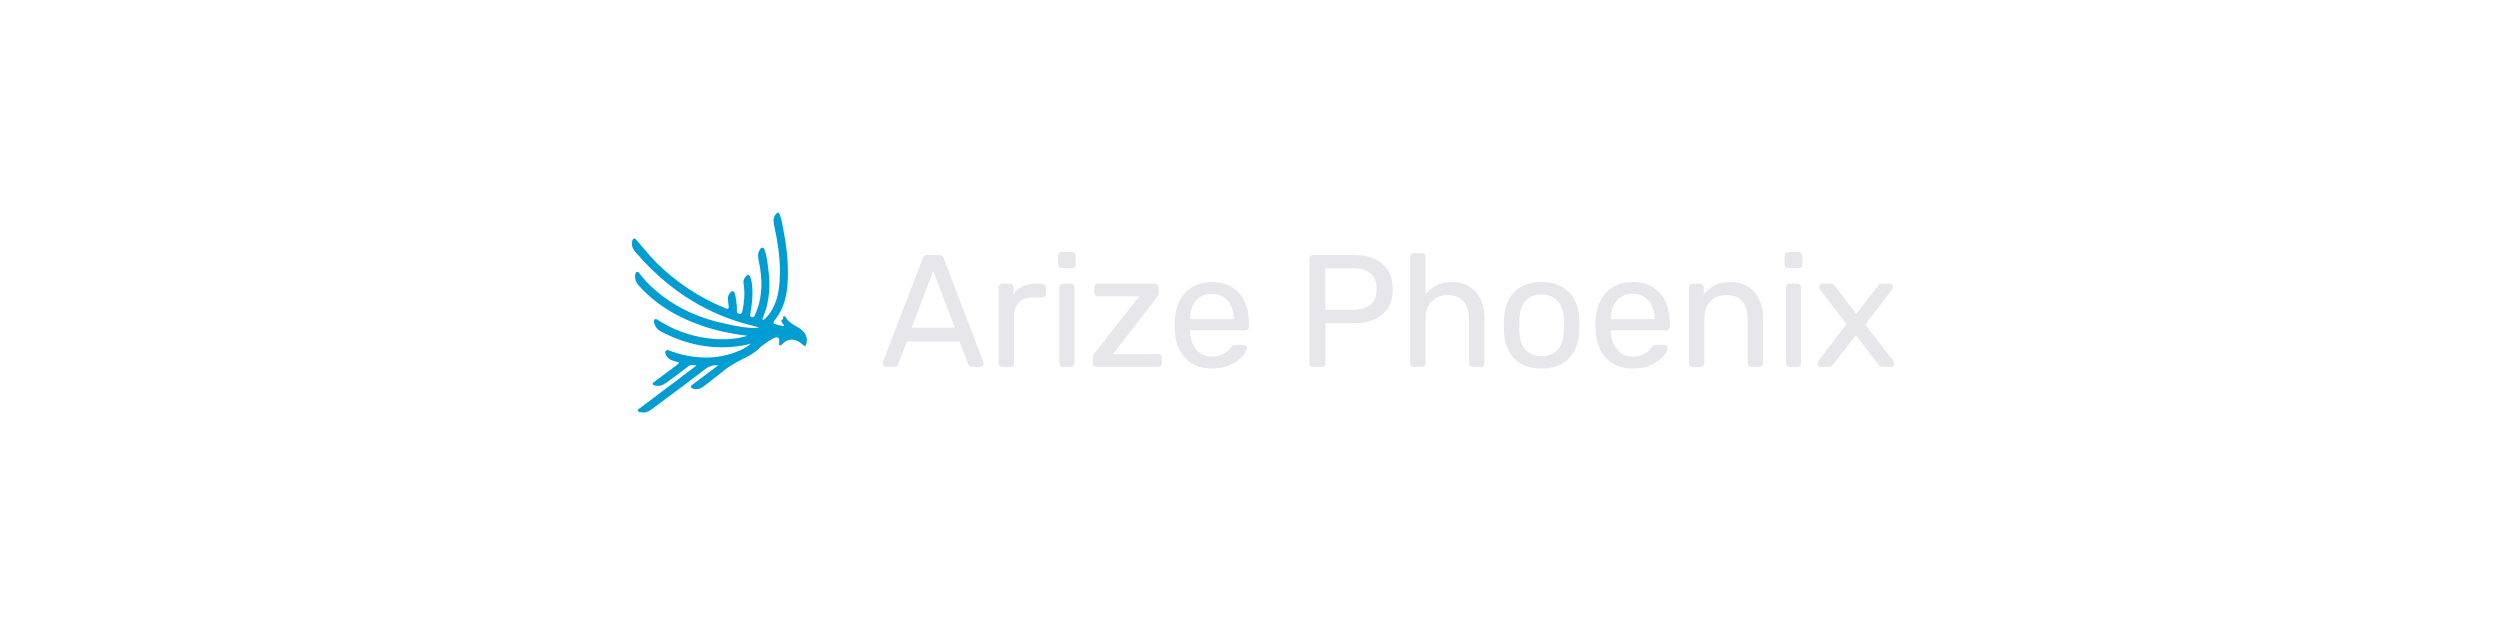
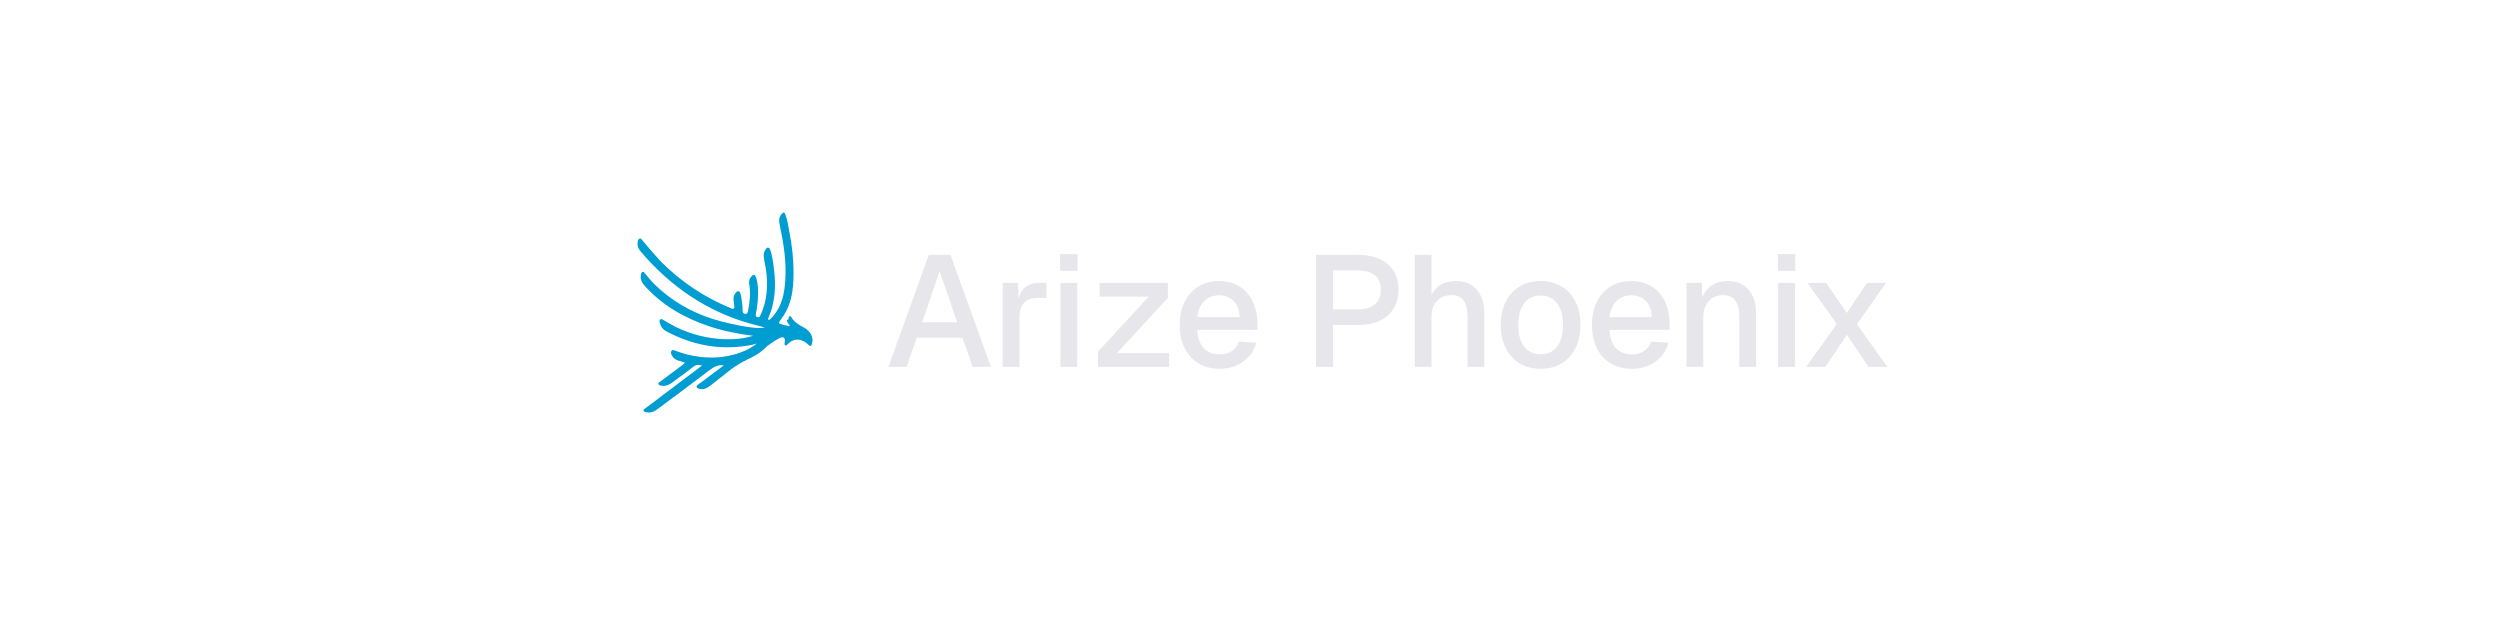
<svg xmlns="http://www.w3.org/2000/svg" width="1600" height="400" viewBox="0 0 1600 400" fill="none" role="img" aria-label="Arize Phoenix">
-   <g transform="translate(383.6 123.2) scale(2.4)">
+   <g transform="translate(387.2 123.2) scale(2.4)">
    <path d="M55.221 38.66C55.083 38.04 54.77 37.47 54.285 36.965C54.099 36.77 53.891 36.586 53.666 36.42C53.557 36.34 53.44 36.265 53.321 36.19C53.173 36.096 53.02 36.008 52.852 35.923C52.235 35.606 51.709 35.288 51.247 34.946C51.061 34.808 50.879 34.663 50.708 34.515C50.296 34.155 50.019 33.847 49.812 33.52C49.744 33.416 49.684 33.302 49.627 33.193C49.604 33.147 49.568 33.108 49.526 33.077C49.451 33.022 49.355 32.999 49.259 33.015C49.112 33.043 48.998 33.162 48.98 33.313C48.967 33.429 48.967 33.554 48.982 33.681C48.992 33.756 48.951 33.828 48.881 33.859C48.865 33.867 48.847 33.87 48.832 33.873C48.733 33.883 48.645 33.937 48.588 34.02C48.531 34.103 48.516 34.204 48.539 34.3C48.56 34.383 48.588 34.443 48.611 34.489L48.632 34.533C48.648 34.562 48.663 34.593 48.679 34.621C48.725 34.71 48.772 34.798 48.829 34.881C48.938 35.039 49.06 35.197 49.205 35.365C49.252 35.42 49.259 35.498 49.226 35.56C49.192 35.622 49.122 35.658 49.052 35.648C48.236 35.536 47.502 35.352 46.821 35.101C46.743 35.072 46.662 35.044 46.587 35.013C45.975 34.754 47.08 33.655 47.585 32.875C49.801 29.466 50.26 25.563 50.278 21.613C50.296 17.795 49.884 14.029 49.125 10.312V10.307C48.63 7.192 48.21 6.023 47.945 5.59C47.888 5.476 47.826 5.403 47.761 5.37C47.689 5.32 47.65 5.344 47.65 5.344C47.507 5.349 47.344 5.476 47.147 5.681C46.32 6.549 46.367 7.583 46.595 8.664C47.639 13.573 48.425 18.51 48.067 23.554C47.821 27.032 47.173 30.381 44.742 33.105C44.597 33.269 44.438 33.422 44.28 33.577C44.099 33.756 43.816 34.103 43.607 33.958C43.327 33.764 43.575 33.364 43.664 33.157C45.087 29.821 45.496 26.335 45.278 22.743C45.273 22.66 45.265 22.577 45.26 22.494V22.489C45.258 22.422 45.25 22.359 45.245 22.295C45.208 21.82 45.164 21.346 45.105 20.874C44.493 15.175 43.757 14.804 43.757 14.804C43.708 14.76 43.648 14.726 43.568 14.711C43.181 14.63 42.971 14.97 42.8 15.226C42.028 16.383 42.37 17.614 42.619 18.832C43.492 23.098 43.505 27.325 42.007 31.475C41.87 31.853 41.707 32.221 41.533 32.584C41.349 32.971 41.23 33.453 40.603 33.245C40.014 33.051 40.18 32.605 40.255 32.198C40.452 31.164 40.61 30.127 40.709 29.088V29.093C40.722 28.989 40.727 28.891 40.735 28.792C40.75 28.614 40.761 28.432 40.771 28.253C40.779 28.103 40.787 27.955 40.794 27.81C40.797 27.735 40.802 27.662 40.802 27.587C40.921 24.293 40.367 22.795 40.157 22.352C40.133 22.297 40.108 22.248 40.079 22.204C39.861 21.877 39.501 21.916 39.19 22.225C38.617 22.79 38.301 23.458 38.446 24.301C38.871 26.753 38.622 29.181 38.166 31.597C38.104 31.921 37.959 32.512 37.267 32.359C36.795 32.255 36.686 32.053 36.66 31.643C36.666 31.335 36.66 31.027 36.65 30.718C36.65 30.71 36.65 30.703 36.65 30.695C36.65 30.651 36.645 30.607 36.645 30.565C36.645 30.542 36.642 30.521 36.64 30.5C36.619 30.081 36.585 29.658 36.533 29.236C36.528 29.194 36.52 29.155 36.515 29.114C36.251 26.734 35.906 26.504 35.906 26.504C35.686 26.216 35.341 26.265 35.043 26.561C34.47 27.126 34.18 27.792 34.299 28.637C34.387 29.254 34.364 29.064 34.426 29.604C34.475 29.881 34.527 30.386 34.532 30.547C34.519 30.69 34.483 30.814 34.395 30.907C34.102 31.221 33.63 30.9 33.273 30.752C26.337 27.883 20.401 23.855 15.22 18.759C13.188 16.678 9.718 12.476 9.718 12.476C9.588 12.326 9.427 12.241 9.181 12.347C8.728 12.541 8.741 13.122 8.699 13.609C8.616 14.586 9.14 15.294 9.707 15.957C17.532 25.086 27.081 31.646 38.607 34.927L40.68 35.477C40.704 35.482 40.73 35.49 40.753 35.495C40.758 35.495 40.761 35.495 40.763 35.498L42.549 35.972L42.598 35.985C42.539 36.003 42.474 36.016 42.404 36.029C40.439 36.418 36.551 35.702 33.428 34.974C31.884 34.65 30.365 34.256 28.88 33.787C28.812 33.766 28.773 33.756 28.773 33.756C23.004 31.918 17.719 28.94 13.095 24.399C12.657 23.969 12.253 23.505 11.853 23.036C11.488 22.6 10.734 21.691 10.472 21.377C10.444 21.336 10.412 21.299 10.381 21.266C10.303 21.185 10.208 21.133 10.07 21.165C9.749 21.24 9.656 21.571 9.596 21.851C9.36 22.976 9.718 23.922 10.475 24.767C15.21 30.075 21.153 33.466 27.827 35.689C31.616 36.952 35.515 37.719 39.491 38.209C37.119 38.976 34.68 39.209 32.22 39.147C27.459 39.028 22.993 37.885 18.797 35.845C17.25 35.049 15.809 34.163 15.43 33.924C15.213 33.777 14.987 33.686 14.764 33.857C14.347 34.181 14.634 34.748 14.769 35.192C15.026 36.044 15.619 36.633 16.389 37.04C23.227 40.655 30.445 42.102 38.13 40.819C38.907 40.689 39.646 40.547 40.46 40.272C39.174 41.384 37.687 42.109 36.124 42.682C31.311 44.442 26.529 44.372 21.765 43.18C20.236 42.77 18.463 42.104 18.463 42.104C18.206 41.993 17.952 41.954 17.755 42.236C17.408 42.734 17.711 43.252 18.012 43.722C18.722 44.828 20.096 44.937 21.182 45.313C21.552 45.432 20.541 46.106 20.217 46.355C18.642 47.56 17.099 48.662 15.531 49.828L14.505 50.585C14.329 50.707 14.173 50.844 14.254 51.098C14.347 51.386 14.645 51.438 14.935 51.497C16.058 51.73 17.017 51.357 17.903 50.694C19.803 49.271 21.739 47.889 23.597 46.412C24.305 45.85 24.948 45.896 25.914 46.145C23.496 47.967 21.233 49.675 18.968 51.381C16.669 53.109 14.37 54.838 12.071 56.564L10.552 57.689C10.529 57.705 10.508 57.72 10.488 57.739L10.464 57.754C10.335 57.858 10.239 57.974 10.267 58.125C10.329 58.467 10.731 58.552 11.06 58.609C12.418 58.843 13.261 58.332 14.189 57.635C18.836 54.146 23.499 50.681 28.12 47.158C29.157 46.368 30.222 45.922 31.718 46.091C30.445 47.042 29.222 47.957 28.016 48.859L24.74 51.282C24.717 51.298 24.694 51.316 24.673 51.334C24.499 51.471 24.377 51.632 24.445 51.87C24.569 52.303 25.09 52.355 25.533 52.423C26.347 52.544 27.037 52.257 27.677 51.78C28.045 51.505 28.416 51.236 28.786 50.968L33.788 46.995C33.788 46.995 34.97 46.15 36.339 45.375C36.461 45.3 36.583 45.222 36.707 45.147C36.759 45.124 36.888 45.064 37.085 44.971C37.233 44.896 37.381 44.821 37.526 44.751C37.741 44.642 37.99 44.51 38.27 44.357C39.076 44.022 41.385 42.944 43.293 40.912C44.2 40.212 45.478 39.297 46.473 38.857H46.478C46.553 38.823 46.629 38.792 46.701 38.766C46.701 38.766 46.706 38.766 46.709 38.763C46.758 38.745 46.805 38.73 46.852 38.714L46.979 38.665C47.339 38.564 47.925 38.525 48.002 39.318C48.015 39.512 48.013 39.712 47.989 39.922C47.974 40.08 47.943 40.248 47.919 40.383C47.896 40.513 47.95 40.642 48.054 40.72C48.07 40.733 48.088 40.744 48.106 40.751C48.243 40.819 48.409 40.788 48.513 40.674C48.552 40.632 48.591 40.588 48.63 40.547C49.12 40.031 49.617 39.673 50.146 39.455C50.918 39.137 51.701 39.134 52.533 39.453C52.929 39.603 53.303 39.81 53.673 40.083C53.831 40.199 53.99 40.329 54.148 40.471C54.241 40.557 54.334 40.65 54.417 40.733L54.43 40.746L54.498 40.813C54.498 40.813 54.524 40.837 54.536 40.847C54.614 40.904 54.715 40.928 54.814 40.907C54.928 40.881 55.021 40.801 55.063 40.692C55.07 40.671 55.078 40.65 55.086 40.63C55.322 39.93 55.371 39.287 55.234 38.66H55.221Z" fill="#009DD2" />
    <path d="M46.592 35.01C46.619 35.021 46.643 35.032 46.67 35.04C46.643 35.029 46.616 35.021 46.592 35.01Z" fill="#009DD2" />
    <path d="M43.806 32.831C43.806 32.831 43.801 32.841 43.801 32.846C43.801 32.841 43.806 32.836 43.806 32.831Z" fill="#009DD2" />
    <path d="M47.624 32.825C47.624 32.825 47.616 32.839 47.611 32.844C47.616 32.839 47.619 32.831 47.624 32.825Z" fill="#009DD2" />
    <path d="M41.541 32.582C41.497 32.672 41.458 32.768 41.416 32.859C41.461 32.768 41.499 32.672 41.541 32.582Z" fill="#009DD2" />
    <path d="M36.782 32.079C36.782 32.079 36.782 32.082 36.785 32.085C36.785 32.085 36.785 32.082 36.782 32.079Z" fill="#009DD2" />
    <path d="M36.795 32.097C36.834 32.149 36.883 32.196 36.945 32.234C36.883 32.196 36.834 32.151 36.795 32.097ZM36.795 32.092C36.795 32.092 36.795 32.092 36.795 32.094C36.795 32.094 36.795 32.094 36.795 32.092ZM36.792 32.089C36.792 32.089 36.792 32.089 36.792 32.092C36.792 32.092 36.792 32.092 36.792 32.089ZM36.678 31.643C36.678 31.643 36.678 31.646 36.678 31.649C36.678 31.649 36.678 31.646 36.678 31.643ZM33.672 30.925C33.672 30.925 33.677 30.925 33.677 30.928C33.822 30.99 33.967 31.04 34.102 31.04C34.159 31.04 34.214 31.032 34.263 31.011C34.211 31.032 34.157 31.04 34.102 31.04C33.965 31.04 33.817 30.988 33.672 30.925ZM36.658 30.472C36.658 30.472 36.658 30.472 36.658 30.474C36.658 30.474 36.658 30.474 36.658 30.472Z" fill="#009DD2" />
    <path d="M46.67 35.039C46.67 35.039 46.694 35.049 46.706 35.052C46.706 35.052 46.683 35.041 46.67 35.039ZM43.487 33.699C43.487 33.797 43.521 33.885 43.617 33.953C43.651 33.976 43.687 33.986 43.726 33.986C43.783 33.986 43.842 33.963 43.905 33.924C43.845 33.963 43.785 33.986 43.726 33.986C43.687 33.986 43.651 33.976 43.617 33.953C43.521 33.888 43.487 33.797 43.487 33.699ZM43.69 33.113C43.69 33.113 43.679 33.139 43.674 33.152C43.679 33.139 43.684 33.126 43.69 33.113ZM43.788 32.88C43.757 32.958 43.723 33.035 43.69 33.113C43.723 33.035 43.754 32.958 43.788 32.88ZM43.801 32.846C43.801 32.846 43.791 32.867 43.788 32.88C43.793 32.869 43.798 32.859 43.801 32.846ZM47.611 32.846C47.611 32.846 47.611 32.849 47.608 32.851C47.608 32.851 47.608 32.849 47.611 32.846ZM47.627 32.823C47.627 32.823 47.627 32.825 47.624 32.828C47.624 32.828 47.624 32.825 47.627 32.823ZM43.814 32.823C43.814 32.823 43.811 32.833 43.809 32.836C43.809 32.831 43.811 32.825 43.814 32.823ZM40.183 32.719C40.183 32.942 40.271 33.136 40.61 33.248C40.714 33.282 40.805 33.297 40.885 33.297C41.17 33.297 41.308 33.095 41.416 32.864C41.305 33.097 41.168 33.297 40.885 33.297C40.807 33.297 40.717 33.282 40.61 33.248C40.273 33.136 40.183 32.942 40.183 32.719ZM37.964 32.157C37.863 32.289 37.713 32.387 37.487 32.387C37.464 32.387 37.441 32.387 37.417 32.385C37.441 32.385 37.464 32.387 37.487 32.387C37.713 32.387 37.863 32.291 37.964 32.157ZM42.344 30.49C42.344 30.49 42.344 30.49 42.342 30.49C42.241 30.819 42.134 31.151 42.018 31.48C42.137 31.151 42.246 30.822 42.347 30.49M38.402 30.306C38.348 30.669 38.285 31.029 38.218 31.392C38.285 31.032 38.348 30.669 38.402 30.306ZM47.248 28.572C46.753 30.2 45.981 31.734 44.755 33.108C44.61 33.271 44.452 33.424 44.293 33.58C44.452 33.427 44.607 33.271 44.755 33.108C45.981 31.734 46.753 30.2 47.251 28.572" fill="#009DD2" />
    <path opacity="0.4" d="M9.386 12.3C9.324 12.3 9.256 12.316 9.181 12.347C8.86 12.487 8.772 12.821 8.735 13.176C10.462 15.439 17.278 23.782 28.001 29.505C28.001 29.505 38.501 35.047 49.06 35.645C48.243 35.534 47.51 35.35 46.828 35.099C46.787 35.083 46.748 35.07 46.706 35.054C42.87 34.225 39.599 33.188 37.285 32.359C37.329 32.369 37.373 32.374 37.412 32.38C37.37 32.377 37.324 32.369 37.277 32.359C37.137 32.328 37.028 32.289 36.945 32.237C35.116 31.568 33.949 31.055 33.669 30.928C33.535 30.871 33.402 30.801 33.283 30.752C26.347 27.883 20.412 23.855 15.231 18.759C13.188 16.678 9.718 12.476 9.718 12.476C9.63 12.373 9.523 12.3 9.386 12.3Z" fill="#009DD2" />
    <path opacity="0.4" d="M10.151 21.157C10.127 21.157 10.101 21.159 10.073 21.167C9.751 21.242 9.658 21.574 9.599 21.854C9.588 21.903 9.578 21.955 9.57 22.004C14.93 29.267 22.125 32.234 22.125 32.234C29.307 35.617 35.201 36.301 38.791 36.301C40.276 36.301 41.367 36.184 41.992 36.094C41.707 36.125 41.393 36.14 41.056 36.14C38.952 36.14 35.942 35.562 33.431 34.977C31.886 34.653 30.367 34.259 28.882 33.79C28.815 33.769 28.776 33.758 28.776 33.758C23.006 31.921 17.721 28.943 13.098 24.402C12.659 23.971 12.255 23.508 11.856 23.038C11.491 22.603 10.736 21.693 10.475 21.38C10.446 21.338 10.415 21.302 10.384 21.268C10.322 21.203 10.246 21.157 10.151 21.157Z" fill="#009DD2" />
    <path opacity="0.4" d="M15.023 33.771C14.938 33.771 14.852 33.797 14.767 33.864C14.404 34.147 14.575 34.614 14.712 35.02C17.4 36.651 23.564 39.826 30.862 39.826C33.62 39.826 36.536 39.375 39.491 38.216C37.358 38.908 35.167 39.165 32.959 39.165C32.713 39.165 32.467 39.162 32.221 39.155C27.459 39.035 22.993 37.892 18.797 35.852C17.25 35.057 15.809 34.17 15.43 33.932C15.296 33.841 15.161 33.771 15.023 33.771Z" fill="#009DD2" />
    <path opacity="0.4" d="M39.986 40.666C38.814 41.563 37.5 42.185 36.124 42.687C33.542 43.631 30.969 44.048 28.403 44.048C26.184 44.048 23.973 43.737 21.765 43.185C20.236 42.776 18.463 42.109 18.463 42.109C18.351 42.06 18.24 42.026 18.134 42.026C17.996 42.026 17.867 42.084 17.758 42.244C17.597 42.475 17.576 42.711 17.628 42.944C19.323 43.732 22.96 45.132 27.394 45.132C31.238 45.132 35.683 44.079 39.986 40.666Z" fill="#009DD2" />
    <path opacity="0.4" d="M28.55 46.163C24.385 46.163 21.236 45.321 20.837 45.209C20.953 45.243 21.068 45.279 21.182 45.318C21.552 45.437 20.541 46.111 20.217 46.36C19.054 47.252 17.905 48.086 16.755 48.931H20.29C21.404 48.107 22.514 47.28 23.597 46.417C23.999 46.096 24.383 45.974 24.815 45.974C25.142 45.974 25.5 46.044 25.914 46.153C23.496 47.975 21.233 49.683 18.968 51.388C17.644 52.384 16.319 53.379 14.995 54.374H18.551C21.749 51.982 24.945 49.587 28.12 47.166C28.854 46.609 29.6 46.223 30.502 46.103C29.833 46.148 29.18 46.166 28.553 46.166L28.55 46.163Z" fill="#009DD2" />
    <path opacity="0.4" d="M27.806 49.017H31.243L33.781 47C33.781 47 34.963 46.156 36.331 45.38C36.453 45.305 36.575 45.228 36.699 45.152C36.751 45.129 36.881 45.069 37.078 44.976C37.225 44.901 37.373 44.826 37.518 44.756C37.741 44.642 38.003 44.504 38.293 44.344C35.844 45.37 33.335 45.87 31.013 46.065C31.044 46.065 31.077 46.065 31.108 46.065C31.303 46.065 31.505 46.075 31.715 46.099C30.442 47.05 29.219 47.965 28.014 48.867L27.806 49.02V49.017Z" fill="#009DD2" />
    <path opacity="0.4" d="M36.671 31.641C36.676 31.332 36.671 31.024 36.66 30.715V30.692C36.66 30.648 36.655 30.604 36.655 30.562L36.65 30.498C36.637 30.238 36.616 29.979 36.593 29.718C35.774 29.373 35.002 28.932 34.289 28.414C34.294 28.486 34.297 28.559 34.307 28.637C34.395 29.254 34.372 29.064 34.434 29.604C34.483 29.881 34.535 30.386 34.54 30.547C34.527 30.689 34.491 30.814 34.403 30.907C34.312 31.003 34.206 31.039 34.092 31.039C33.954 31.039 33.807 30.988 33.662 30.925C33.934 31.047 35.103 31.563 36.946 32.237C36.748 32.115 36.686 31.931 36.668 31.643L36.671 31.641Z" fill="#009DD2" />
    <path opacity="0.4" d="M50.034 25.812C49.267 26.88 48.324 27.815 47.243 28.567C46.748 30.195 45.975 31.729 44.75 33.103C44.604 33.266 44.446 33.419 44.288 33.574C44.135 33.722 43.915 33.992 43.723 33.992C43.684 33.992 43.648 33.981 43.614 33.958C43.334 33.764 43.583 33.364 43.671 33.157C44.13 32.081 44.483 30.99 44.744 29.884C43.977 30.171 43.171 30.373 42.339 30.488C42.238 30.817 42.132 31.148 42.015 31.478C41.878 31.856 41.715 32.224 41.541 32.587C41.388 32.908 41.279 33.297 40.883 33.297C40.805 33.297 40.714 33.282 40.608 33.248C40.019 33.053 40.185 32.608 40.26 32.201C40.361 31.662 40.455 31.122 40.533 30.581C39.802 30.558 39.086 30.464 38.394 30.303C38.33 30.736 38.254 31.167 38.171 31.597C38.117 31.884 37.995 32.385 37.482 32.385C37.42 32.385 37.352 32.377 37.28 32.361C39.594 33.193 42.863 34.23 46.701 35.06C46.662 35.044 46.626 35.031 46.59 35.016C45.978 34.756 47.082 33.657 47.588 32.877C49.011 30.687 49.708 28.295 50.029 25.814L50.034 25.812Z" fill="#009DD2" />
    <path opacity="0.5" d="M49.462 37.682C48.982 37.682 48.497 37.729 48.023 37.815C47.932 37.83 47.844 37.838 47.761 37.838C47.627 37.838 47.499 37.817 47.38 37.781C47.398 37.804 47.419 37.828 47.437 37.853C47.645 38.144 47.754 38.46 47.795 38.789C47.847 38.846 47.891 38.916 47.927 39.007C47.927 39.007 47.927 39.007 47.927 39.012C47.927 39.012 47.927 39.012 47.927 39.015C47.927 39.015 47.927 39.015 47.927 39.017C47.927 39.017 47.927 39.017 47.927 39.02C47.927 39.02 47.927 39.02 47.927 39.022C47.927 39.022 47.927 39.022 47.927 39.025C47.927 39.025 47.927 39.025 47.927 39.028C47.927 39.028 47.927 39.028 47.927 39.03V39.035C47.927 39.035 47.927 39.035 47.927 39.038C47.927 39.038 47.927 39.038 47.927 39.041C47.927 39.041 47.927 39.041 47.927 39.043C47.927 39.043 47.927 39.043 47.927 39.046C47.927 39.046 47.927 39.046 47.927 39.048C47.927 39.048 47.927 39.051 47.927 39.053C47.927 39.053 47.927 39.053 47.927 39.059C47.927 39.059 47.927 39.059 47.927 39.061C47.927 39.061 47.927 39.061 47.927 39.064C47.927 39.064 47.927 39.064 47.927 39.066C47.927 39.066 47.927 39.066 47.927 39.069C47.927 39.069 47.927 39.069 47.927 39.072C47.927 39.072 47.927 39.072 47.927 39.074C47.927 39.074 47.927 39.074 47.927 39.077C47.927 39.077 47.927 39.077 47.927 39.079C47.927 39.079 47.927 39.079 47.927 39.082C47.927 39.082 47.927 39.082 47.927 39.085C47.927 39.085 47.927 39.085 47.927 39.087C47.927 39.087 47.927 39.087 47.927 39.092C47.927 39.092 47.927 39.095 47.927 39.098C47.927 39.098 47.927 39.1 47.927 39.103V39.108C47.927 39.108 47.927 39.111 47.927 39.113C47.927 39.113 47.927 39.116 47.927 39.118C47.927 39.118 47.927 39.121 47.927 39.123C47.927 39.123 47.927 39.126 47.927 39.129C47.927 39.129 47.927 39.131 47.927 39.134C47.927 39.134 47.927 39.136 47.927 39.139C47.927 39.139 47.927 39.142 47.927 39.144C47.927 39.149 47.927 39.155 47.927 39.16C47.927 39.16 47.927 39.162 47.927 39.165C47.927 39.165 47.927 39.175 47.927 39.181C47.927 39.181 47.927 39.183 47.927 39.186V39.191C47.927 39.191 47.927 39.199 47.927 39.201C47.927 39.201 47.927 39.204 47.927 39.206V39.212V39.217C47.932 39.292 47.935 39.37 47.935 39.447C47.935 39.569 47.927 39.694 47.914 39.821C47.899 39.979 47.868 40.147 47.844 40.282C47.842 40.303 47.839 40.324 47.839 40.342C47.839 40.45 47.891 40.552 47.979 40.616L48.031 40.648C48.08 40.671 48.132 40.684 48.184 40.684C48.28 40.684 48.37 40.645 48.438 40.572C48.477 40.531 48.516 40.487 48.554 40.445C49.044 39.929 49.542 39.572 50.071 39.354C50.459 39.193 50.848 39.113 51.245 39.113C51.641 39.113 52.043 39.193 52.458 39.352C52.854 39.502 53.228 39.709 53.598 39.981C53.756 40.098 53.914 40.228 54.072 40.37C54.166 40.456 54.259 40.549 54.342 40.632L54.355 40.645L54.422 40.712L54.461 40.746C54.518 40.788 54.588 40.811 54.658 40.813C54.329 40.111 53.914 39.458 53.329 38.95C52.219 37.988 50.82 37.581 49.397 37.581" fill="#009DD2" />
    <path opacity="0.4" d="M49.327 33.009L49.265 33.014C49.117 33.043 49.003 33.162 48.985 33.312C48.972 33.429 48.972 33.554 48.987 33.681C48.992 33.722 48.982 33.761 48.964 33.792C49.557 34.673 50.843 36.234 52.795 36.825C52.795 36.825 55.812 38.403 55.05 40.692L55.073 40.629C55.309 39.93 55.358 39.287 55.221 38.66C55.083 38.04 54.77 37.47 54.285 36.965C54.099 36.77 53.891 36.586 53.666 36.42C53.557 36.34 53.44 36.265 53.321 36.19C53.173 36.096 53.02 36.008 52.852 35.923C52.235 35.606 51.709 35.288 51.247 34.945C51.061 34.808 50.879 34.663 50.708 34.515C50.296 34.155 50.019 33.846 49.812 33.52C49.744 33.416 49.684 33.302 49.627 33.193C49.604 33.147 49.568 33.108 49.526 33.077C49.469 33.033 49.397 33.009 49.322 33.009" fill="#009DD2" />
    <path opacity="0.5" d="M45.499 39.385L46.11 39.03L48.681 35.586C48.681 35.586 47.274 35.319 46.595 35.01C46.595 35.01 45.89 38.227 43.285 40.915L44.244 40.204C44.628 39.935 44.975 39.704 45.499 39.385Z" fill="#009DD2" />
-     <path d="M76.436 46.5C76.208 46.5 76.009 46.415 75.838 46.244C75.668 46.073 75.582 45.874 75.582 45.647C75.582 45.504 75.597 45.348 75.625 45.177L86.207 17.572C86.32 17.288 86.477 17.06 86.676 16.889C86.875 16.719 87.174 16.633 87.572 16.633H90.473C90.871 16.633 91.17 16.719 91.369 16.889C91.568 17.06 91.725 17.288 91.838 17.572L102.377 45.177C102.434 45.348 102.462 45.504 102.462 45.647C102.462 45.874 102.377 46.073 102.206 46.244C102.036 46.415 101.837 46.5 101.609 46.5H99.433C99.092 46.5 98.836 46.415 98.665 46.244C98.523 46.073 98.423 45.917 98.367 45.775L96.02 39.716H82.025L79.678 45.775C79.65 45.917 79.55 46.073 79.38 46.244C79.209 46.415 78.953 46.5 78.612 46.5H76.436ZM83.263 36.047H94.782L89.022 20.9L83.263 36.047ZM107.451 46.5C107.167 46.5 106.925 46.415 106.726 46.244C106.555 46.045 106.47 45.803 106.47 45.519V25.337C106.47 25.053 106.555 24.811 106.726 24.612C106.925 24.413 107.167 24.313 107.451 24.313H109.414C109.698 24.313 109.94 24.413 110.139 24.612C110.338 24.811 110.438 25.053 110.438 25.337V27.215C111.007 26.248 111.789 25.522 112.784 25.039C113.78 24.555 114.989 24.313 116.411 24.313H118.075C118.36 24.313 118.587 24.413 118.758 24.612C118.957 24.783 119.056 25.01 119.056 25.295V27.044C119.056 27.328 118.957 27.556 118.758 27.727C118.587 27.897 118.36 27.983 118.075 27.983H115.515C113.979 27.983 112.77 28.438 111.888 29.348C111.007 30.23 110.566 31.439 110.566 32.975V45.519C110.566 45.803 110.466 46.045 110.267 46.244C110.068 46.415 109.826 46.5 109.542 46.5H107.451ZM123.659 46.5C123.375 46.5 123.133 46.415 122.934 46.244C122.763 46.045 122.678 45.803 122.678 45.519V25.295C122.678 25.01 122.763 24.783 122.934 24.612C123.133 24.413 123.375 24.313 123.659 24.313H125.707C125.992 24.313 126.219 24.413 126.39 24.612C126.589 24.783 126.689 25.01 126.689 25.295V45.519C126.689 45.803 126.589 46.045 126.39 46.244C126.219 46.415 125.992 46.5 125.707 46.5H123.659ZM123.318 20.175C123.034 20.175 122.792 20.089 122.593 19.919C122.422 19.72 122.337 19.478 122.337 19.193V16.889C122.337 16.605 122.422 16.363 122.593 16.164C122.792 15.965 123.034 15.865 123.318 15.865H126.006C126.291 15.865 126.532 15.965 126.731 16.164C126.931 16.363 127.03 16.605 127.03 16.889V19.193C127.03 19.478 126.931 19.72 126.731 19.919C126.532 20.089 126.291 20.175 126.006 20.175H123.318ZM132.585 46.5C132.3 46.5 132.059 46.415 131.859 46.244C131.689 46.045 131.603 45.803 131.603 45.519V44.025C131.603 43.769 131.66 43.528 131.774 43.3C131.916 43.072 132.059 42.859 132.201 42.66L143.977 27.684H132.969C132.684 27.684 132.443 27.599 132.243 27.428C132.073 27.257 131.987 27.016 131.987 26.703V25.295C131.987 25.01 132.073 24.783 132.243 24.612C132.443 24.413 132.684 24.313 132.969 24.313H148.158C148.443 24.313 148.67 24.413 148.841 24.612C149.04 24.783 149.139 25.01 149.139 25.295V26.873C149.139 27.129 149.068 27.357 148.926 27.556C148.812 27.755 148.684 27.968 148.542 28.196L136.894 43.129H149.011C149.324 43.129 149.566 43.215 149.737 43.385C149.907 43.556 149.993 43.798 149.993 44.111V45.519C149.993 45.803 149.907 46.045 149.737 46.244C149.566 46.415 149.324 46.5 149.011 46.5H132.585ZM163.344 46.927C160.386 46.927 158.04 46.031 156.304 44.239C154.569 42.418 153.616 39.944 153.446 36.815C153.417 36.445 153.403 35.976 153.403 35.407C153.403 34.809 153.417 34.326 153.446 33.956C153.56 31.936 154.029 30.173 154.854 28.665C155.679 27.129 156.802 25.949 158.224 25.124C159.675 24.299 161.368 23.887 163.302 23.887C165.464 23.887 167.27 24.342 168.72 25.252C170.2 26.162 171.323 27.456 172.091 29.135C172.859 30.813 173.243 32.776 173.243 35.023V35.748C173.243 36.061 173.144 36.303 172.944 36.473C172.774 36.644 172.546 36.729 172.262 36.729H157.499C157.499 36.758 157.499 36.815 157.499 36.9C157.499 36.985 157.499 37.056 157.499 37.113C157.556 38.28 157.812 39.375 158.267 40.399C158.722 41.394 159.376 42.205 160.23 42.831C161.112 43.456 162.136 43.769 163.302 43.769C164.326 43.769 165.179 43.613 165.862 43.3C166.544 42.987 167.099 42.646 167.526 42.276C167.952 41.878 168.237 41.565 168.379 41.337C168.635 40.996 168.834 40.797 168.976 40.74C169.119 40.655 169.346 40.612 169.659 40.612H171.75C172.006 40.612 172.219 40.697 172.39 40.868C172.589 41.01 172.674 41.224 172.646 41.508C172.617 41.935 172.39 42.461 171.963 43.087C171.536 43.684 170.925 44.281 170.128 44.879C169.36 45.476 168.393 45.974 167.227 46.372C166.089 46.742 164.795 46.927 163.344 46.927ZM157.499 33.785H169.19V33.657C169.19 32.377 168.948 31.24 168.464 30.244C168.009 29.248 167.341 28.466 166.459 27.897C165.577 27.3 164.525 27.001 163.302 27.001C162.079 27.001 161.026 27.3 160.144 27.897C159.291 28.466 158.637 29.248 158.182 30.244C157.727 31.24 157.499 32.377 157.499 33.657V33.785ZM190.339 46.5C190.026 46.5 189.784 46.415 189.614 46.244C189.443 46.045 189.358 45.803 189.358 45.519V17.657C189.358 17.344 189.443 17.103 189.614 16.932C189.784 16.733 190.026 16.633 190.339 16.633H201.176C203.281 16.633 205.102 16.975 206.638 17.657C208.202 18.34 209.411 19.364 210.264 20.729C211.118 22.066 211.544 23.744 211.544 25.764C211.544 27.784 211.118 29.462 210.264 30.799C209.411 32.136 208.202 33.145 206.638 33.828C205.102 34.511 203.281 34.852 201.176 34.852H193.624V45.519C193.624 45.803 193.525 46.045 193.326 46.244C193.155 46.415 192.913 46.5 192.6 46.5H190.339ZM193.582 31.268H200.963C203.068 31.268 204.647 30.799 205.699 29.86C206.752 28.921 207.278 27.556 207.278 25.764C207.278 24 206.766 22.635 205.742 21.668C204.718 20.701 203.125 20.217 200.963 20.217H193.582V31.268ZM217.202 46.5C216.918 46.5 216.676 46.415 216.477 46.244C216.306 46.045 216.221 45.803 216.221 45.519V17.188C216.221 16.904 216.306 16.676 216.477 16.505C216.676 16.306 216.918 16.207 217.202 16.207H219.335C219.648 16.207 219.89 16.306 220.061 16.505C220.231 16.676 220.317 16.904 220.317 17.188V27.129C221.085 26.162 222.023 25.38 223.133 24.783C224.242 24.185 225.65 23.887 227.357 23.887C229.206 23.887 230.77 24.299 232.05 25.124C233.359 25.92 234.34 27.044 234.994 28.495C235.677 29.917 236.018 31.581 236.018 33.487V45.519C236.018 45.803 235.933 46.045 235.762 46.244C235.591 46.415 235.35 46.5 235.037 46.5H232.903C232.619 46.5 232.377 46.415 232.178 46.244C232.007 46.045 231.922 45.803 231.922 45.519V33.7C231.922 31.709 231.439 30.159 230.471 29.049C229.504 27.912 228.082 27.343 226.205 27.343C224.441 27.343 223.019 27.912 221.938 29.049C220.857 30.159 220.317 31.709 220.317 33.7V45.519C220.317 45.803 220.231 46.045 220.061 46.244C219.89 46.415 219.648 46.5 219.335 46.5H217.202ZM251.266 46.927C249.104 46.927 247.298 46.514 245.847 45.689C244.397 44.864 243.287 43.727 242.519 42.276C241.751 40.797 241.325 39.119 241.239 37.241C241.211 36.758 241.197 36.146 241.197 35.407C241.197 34.639 241.211 34.027 241.239 33.572C241.325 31.666 241.751 29.988 242.519 28.537C243.316 27.087 244.439 25.949 245.89 25.124C247.341 24.299 249.133 23.887 251.266 23.887C253.399 23.887 255.191 24.299 256.642 25.124C258.093 25.949 259.202 27.087 259.97 28.537C260.767 29.988 261.207 31.666 261.293 33.572C261.321 34.027 261.335 34.639 261.335 35.407C261.335 36.146 261.321 36.758 261.293 37.241C261.207 39.119 260.781 40.797 260.013 42.276C259.245 43.727 258.135 44.864 256.685 45.689C255.234 46.514 253.428 46.927 251.266 46.927ZM251.266 43.641C253.03 43.641 254.438 43.087 255.49 41.977C256.543 40.84 257.111 39.19 257.197 37.028C257.225 36.601 257.239 36.061 257.239 35.407C257.239 34.752 257.225 34.212 257.197 33.785C257.111 31.624 256.543 29.988 255.49 28.879C254.438 27.741 253.03 27.172 251.266 27.172C249.503 27.172 248.08 27.741 246.999 28.879C245.947 29.988 245.392 31.624 245.335 33.785C245.307 34.212 245.293 34.752 245.293 35.407C245.293 36.061 245.307 36.601 245.335 37.028C245.392 39.19 245.947 40.84 246.999 41.977C248.08 43.087 249.503 43.641 251.266 43.641ZM275.553 46.927C272.595 46.927 270.248 46.031 268.513 44.239C266.778 42.418 265.825 39.944 265.654 36.815C265.626 36.445 265.611 35.976 265.611 35.407C265.611 34.809 265.626 34.326 265.654 33.956C265.768 31.936 266.237 30.173 267.062 28.665C267.887 27.129 269.011 25.949 270.433 25.124C271.883 24.299 273.576 23.887 275.51 23.887C277.672 23.887 279.478 24.342 280.929 25.252C282.408 26.162 283.531 27.456 284.299 29.135C285.067 30.813 285.451 32.776 285.451 35.023V35.748C285.451 36.061 285.352 36.303 285.153 36.473C284.982 36.644 284.755 36.729 284.47 36.729H269.707C269.707 36.758 269.707 36.815 269.707 36.9C269.707 36.985 269.707 37.056 269.707 37.113C269.764 38.28 270.02 39.375 270.475 40.399C270.931 41.394 271.585 42.205 272.438 42.831C273.32 43.456 274.344 43.769 275.51 43.769C276.534 43.769 277.387 43.613 278.07 43.3C278.753 42.987 279.307 42.646 279.734 42.276C280.161 41.878 280.445 41.565 280.587 41.337C280.843 40.996 281.043 40.797 281.185 40.74C281.327 40.655 281.555 40.612 281.867 40.612H283.958C284.214 40.612 284.427 40.697 284.598 40.868C284.797 41.01 284.883 41.224 284.854 41.508C284.826 41.935 284.598 42.461 284.171 43.087C283.745 43.684 283.133 44.281 282.337 44.879C281.569 45.476 280.602 45.974 279.435 46.372C278.298 46.742 277.003 46.927 275.553 46.927ZM269.707 33.785H281.398V33.657C281.398 32.377 281.156 31.24 280.673 30.244C280.218 29.248 279.549 28.466 278.667 27.897C277.786 27.3 276.733 27.001 275.51 27.001C274.287 27.001 273.235 27.3 272.353 27.897C271.499 28.466 270.845 29.248 270.39 30.244C269.935 31.24 269.707 32.377 269.707 33.657V33.785ZM291.534 46.5C291.25 46.5 291.008 46.415 290.809 46.244C290.638 46.045 290.553 45.803 290.553 45.519V25.295C290.553 25.01 290.638 24.783 290.809 24.612C291.008 24.413 291.25 24.313 291.534 24.313H293.54C293.824 24.313 294.052 24.413 294.222 24.612C294.422 24.783 294.521 25.01 294.521 25.295V27.172C295.261 26.205 296.185 25.423 297.294 24.825C298.432 24.2 299.883 23.887 301.646 23.887C303.495 23.887 305.06 24.299 306.34 25.124C307.648 25.92 308.63 27.044 309.284 28.495C309.966 29.917 310.308 31.581 310.308 33.487V45.519C310.308 45.803 310.208 46.045 310.009 46.244C309.838 46.415 309.611 46.5 309.326 46.5H307.193C306.909 46.5 306.667 46.415 306.468 46.244C306.297 46.045 306.212 45.803 306.212 45.519V33.7C306.212 31.709 305.728 30.159 304.761 29.049C303.794 27.912 302.372 27.343 300.494 27.343C298.731 27.343 297.309 27.912 296.228 29.049C295.175 30.159 294.649 31.709 294.649 33.7V45.519C294.649 45.803 294.55 46.045 294.35 46.244C294.18 46.415 293.952 46.5 293.668 46.5H291.534ZM317.409 46.5C317.125 46.5 316.883 46.415 316.684 46.244C316.513 46.045 316.428 45.803 316.428 45.519V25.295C316.428 25.01 316.513 24.783 316.684 24.612C316.883 24.413 317.125 24.313 317.409 24.313H319.457C319.742 24.313 319.969 24.413 320.14 24.612C320.339 24.783 320.439 25.01 320.439 25.295V45.519C320.439 45.803 320.339 46.045 320.14 46.244C319.969 46.415 319.742 46.5 319.457 46.5H317.409ZM317.068 20.175C316.784 20.175 316.542 20.089 316.343 19.919C316.172 19.72 316.087 19.478 316.087 19.193V16.889C316.087 16.605 316.172 16.363 316.343 16.164C316.542 15.965 316.784 15.865 317.068 15.865H319.756C320.041 15.865 320.282 15.965 320.481 16.164C320.681 16.363 320.78 16.605 320.78 16.889V19.193C320.78 19.478 320.681 19.72 320.481 19.919C320.282 20.089 320.041 20.175 319.756 20.175H317.068ZM325.737 46.5C325.51 46.5 325.297 46.415 325.097 46.244C324.927 46.073 324.841 45.86 324.841 45.604C324.841 45.519 324.856 45.419 324.884 45.305C324.941 45.163 325.026 45.007 325.14 44.836L332.564 35.151L325.609 25.977C325.496 25.807 325.41 25.664 325.353 25.551C325.325 25.437 325.311 25.323 325.311 25.209C325.311 24.953 325.396 24.74 325.567 24.569C325.737 24.399 325.951 24.313 326.207 24.313H328.383C328.696 24.313 328.937 24.399 329.108 24.569C329.279 24.712 329.407 24.854 329.492 24.996L335.167 32.377L340.841 25.039C340.955 24.896 341.083 24.74 341.225 24.569C341.396 24.399 341.638 24.313 341.951 24.313H344.041C344.297 24.313 344.511 24.399 344.681 24.569C344.852 24.74 344.937 24.953 344.937 25.209C344.937 25.323 344.909 25.437 344.852 25.551C344.824 25.664 344.753 25.807 344.639 25.977L337.599 35.236L345.023 44.836C345.137 45.007 345.208 45.149 345.236 45.263C345.293 45.376 345.321 45.49 345.321 45.604C345.321 45.86 345.236 46.073 345.065 46.244C344.895 46.415 344.681 46.5 344.425 46.5H342.164C341.88 46.5 341.652 46.429 341.481 46.287C341.311 46.144 341.169 46.002 341.055 45.86L335.081 38.052L329.023 45.86C328.909 45.974 328.767 46.116 328.596 46.287C328.454 46.429 328.226 46.5 327.913 46.5H325.737Z" fill="#E6E6EB" />
+     <path d="M 75.582,46.5 L 86.351,16.633 L 92.131,16.633 L 102.900,46.5 L 98.054,46.5 L 95.328,38.717 L 83.145,38.717 L 80.420,46.5 L 75.582,46.5 M 84.559,34.612 L 93.923,34.612 L 89.245,20.974 L 84.559,34.612 M 106.063,46.5 L 106.063,24.121 L 110.135,24.121 L 110.320,30.060 L 109.933,29.942 Q 110.396,26.897 111.801,25.509 Q 113.206,24.121 115.595,24.121 L 117.732,24.121 L 117.732,28.108 L 115.612,28.108 Q 113.904,28.108 112.781,28.668 Q 111.658,29.227 111.090,30.363 Q 110.522,31.499 110.522,33.299 L 110.522,46.5 L 106.063,46.5 M 121.459,46.5 L 121.459,24.121 L 125.918,24.121 L 125.918,46.5 L 121.459,46.5 M 121.366,20.873 L 121.366,16.431 L 126.010,16.431 L 126.010,20.873 L 121.366,20.873 M 131.445,46.5 L 131.445,42.495 L 144.982,27.763 L 131.900,27.763 L 131.900,24.121 L 150.089,24.121 L 150.089,28.125 L 136.485,42.857 L 150.417,42.857 L 150.417,46.5 L 131.445,46.5 M 163.886,47.004 Q 160.631,47.004 158.250,45.566 Q 155.869,44.127 154.573,41.489 Q 153.277,38.852 153.277,35.310 Q 153.277,31.768 154.573,29.152 Q 155.869,26.535 158.216,25.075 Q 160.563,23.616 163.752,23.616 Q 166.806,23.616 169.124,25.017 Q 171.441,26.417 172.720,29.067 Q 173.999,31.718 173.999,35.478 L 173.999,36.606 L 157.922,36.606 Q 158.107,39.878 159.684,41.523 Q 161.262,43.168 163.920,43.168 Q 165.914,43.168 167.214,42.251 Q 168.514,41.334 169.027,39.752 L 173.671,40.072 Q 172.779,43.193 170.188,45.099 Q 167.597,47.004 163.886,47.004 M 157.922,33.240 L 169.271,33.240 Q 169.061,30.254 167.563,28.836 Q 166.065,27.418 163.752,27.418 Q 161.388,27.418 159.852,28.899 Q 158.317,30.380 157.922,33.240 M 189.597,46.5 L 189.597,16.633 L 200.736,16.633 Q 205.868,16.633 208.733,19.098 Q 211.597,21.563 211.597,25.913 Q 211.597,28.823 210.298,30.948 Q 208.998,33.072 206.571,34.195 Q 204.143,35.318 200.736,35.318 L 194.140,35.318 L 194.140,46.5 L 189.597,46.5 M 194.140,31.171 L 200.610,31.171 Q 203.689,31.171 205.288,29.846 Q 206.886,28.521 206.886,25.913 Q 206.886,23.372 205.292,22.076 Q 203.698,20.780 200.610,20.780 L 194.140,20.780 L 194.140,31.171 M 215.939,46.5 L 215.939,16.633 L 220.398,16.633 L 220.398,29.152 L 219.842,29.101 Q 220.229,27.208 221.235,26.001 Q 222.240,24.794 223.717,24.205 Q 225.193,23.616 226.960,23.616 Q 229.400,23.616 231.074,24.693 Q 232.748,25.769 233.610,27.692 Q 234.473,29.614 234.473,32.105 L 234.473,46.5 L 230.014,46.5 L 230.014,33.274 Q 230.014,30.279 228.979,28.819 Q 227.944,27.360 225.765,27.360 Q 223.325,27.360 221.862,28.891 Q 220.398,30.422 220.398,33.358 L 220.398,46.5 L 215.939,46.5 M 249.516,47.004 Q 246.319,47.004 243.917,45.566 Q 241.515,44.127 240.198,41.489 Q 238.881,38.852 238.881,35.310 Q 238.881,31.734 240.198,29.118 Q 241.515,26.501 243.917,25.059 Q 246.319,23.616 249.516,23.616 Q 252.713,23.616 255.098,25.059 Q 257.483,26.501 258.799,29.118 Q 260.116,31.734 260.116,35.310 Q 260.116,38.852 258.799,41.489 Q 257.483,44.127 255.098,45.566 Q 252.713,47.004 249.516,47.004 M 249.516,43.143 Q 252.351,43.143 253.916,41.065 Q 255.480,38.987 255.480,35.310 Q 255.480,31.642 253.916,29.560 Q 252.351,27.477 249.516,27.477 Q 246.680,27.477 245.099,29.560 Q 243.517,31.642 243.517,35.310 Q 243.517,38.987 245.099,41.065 Q 246.680,43.143 249.516,43.143 M 273.804,47.004 Q 270.548,47.004 268.168,45.566 Q 265.787,44.127 264.491,41.489 Q 263.195,38.852 263.195,35.310 Q 263.195,31.768 264.491,29.152 Q 265.787,26.535 268.134,25.075 Q 270.481,23.616 273.670,23.616 Q 276.724,23.616 279.042,25.017 Q 281.359,26.417 282.638,29.067 Q 283.917,31.718 283.917,35.478 L 283.917,36.606 L 267.839,36.606 Q 268.025,39.878 269.602,41.523 Q 271.179,43.168 273.838,43.168 Q 275.832,43.168 277.132,42.251 Q 278.432,41.334 278.945,39.752 L 283.589,40.072 Q 282.697,43.193 280.106,45.099 Q 277.515,47.004 273.804,47.004 M 267.839,33.240 L 279.189,33.240 Q 278.978,30.254 277.481,28.836 Q 275.983,27.418 273.670,27.418 Q 271.306,27.418 269.770,28.899 Q 268.235,30.380 267.839,33.240 M 288.418,46.5 L 288.418,24.121 L 292.473,24.121 L 292.641,30.111 L 292.103,29.791 Q 292.490,27.629 293.537,26.270 Q 294.585,24.911 296.095,24.264 Q 297.605,23.616 299.372,23.616 Q 301.896,23.616 303.574,24.726 Q 305.253,25.837 306.102,27.751 Q 306.952,29.665 306.952,32.105 L 306.952,46.5 L 302.493,46.5 L 302.493,33.476 Q 302.493,31.499 302.068,30.140 Q 301.643,28.781 300.689,28.070 Q 299.734,27.360 298.169,27.360 Q 295.805,27.360 294.341,28.924 Q 292.877,30.489 292.877,33.476 L 292.877,46.5 L 288.418,46.5 M 312.858,46.5 L 312.858,24.121 L 317.317,24.121 L 317.317,46.5 L 312.858,46.5 M 312.766,20.873 L 312.766,16.431 L 317.410,16.431 L 317.410,20.873 L 312.766,20.873 M 320.321,46.5 L 328.465,35.058 L 320.674,24.121 L 325.655,24.121 L 331.157,32.147 L 336.508,24.121 L 341.589,24.121 L 333.866,35.125 L 341.917,46.5 L 336.937,46.5 L 331.190,37.952 L 325.402,46.5 L 320.321,46.5" fill="#E6E6EB" />
  </g>
</svg>
